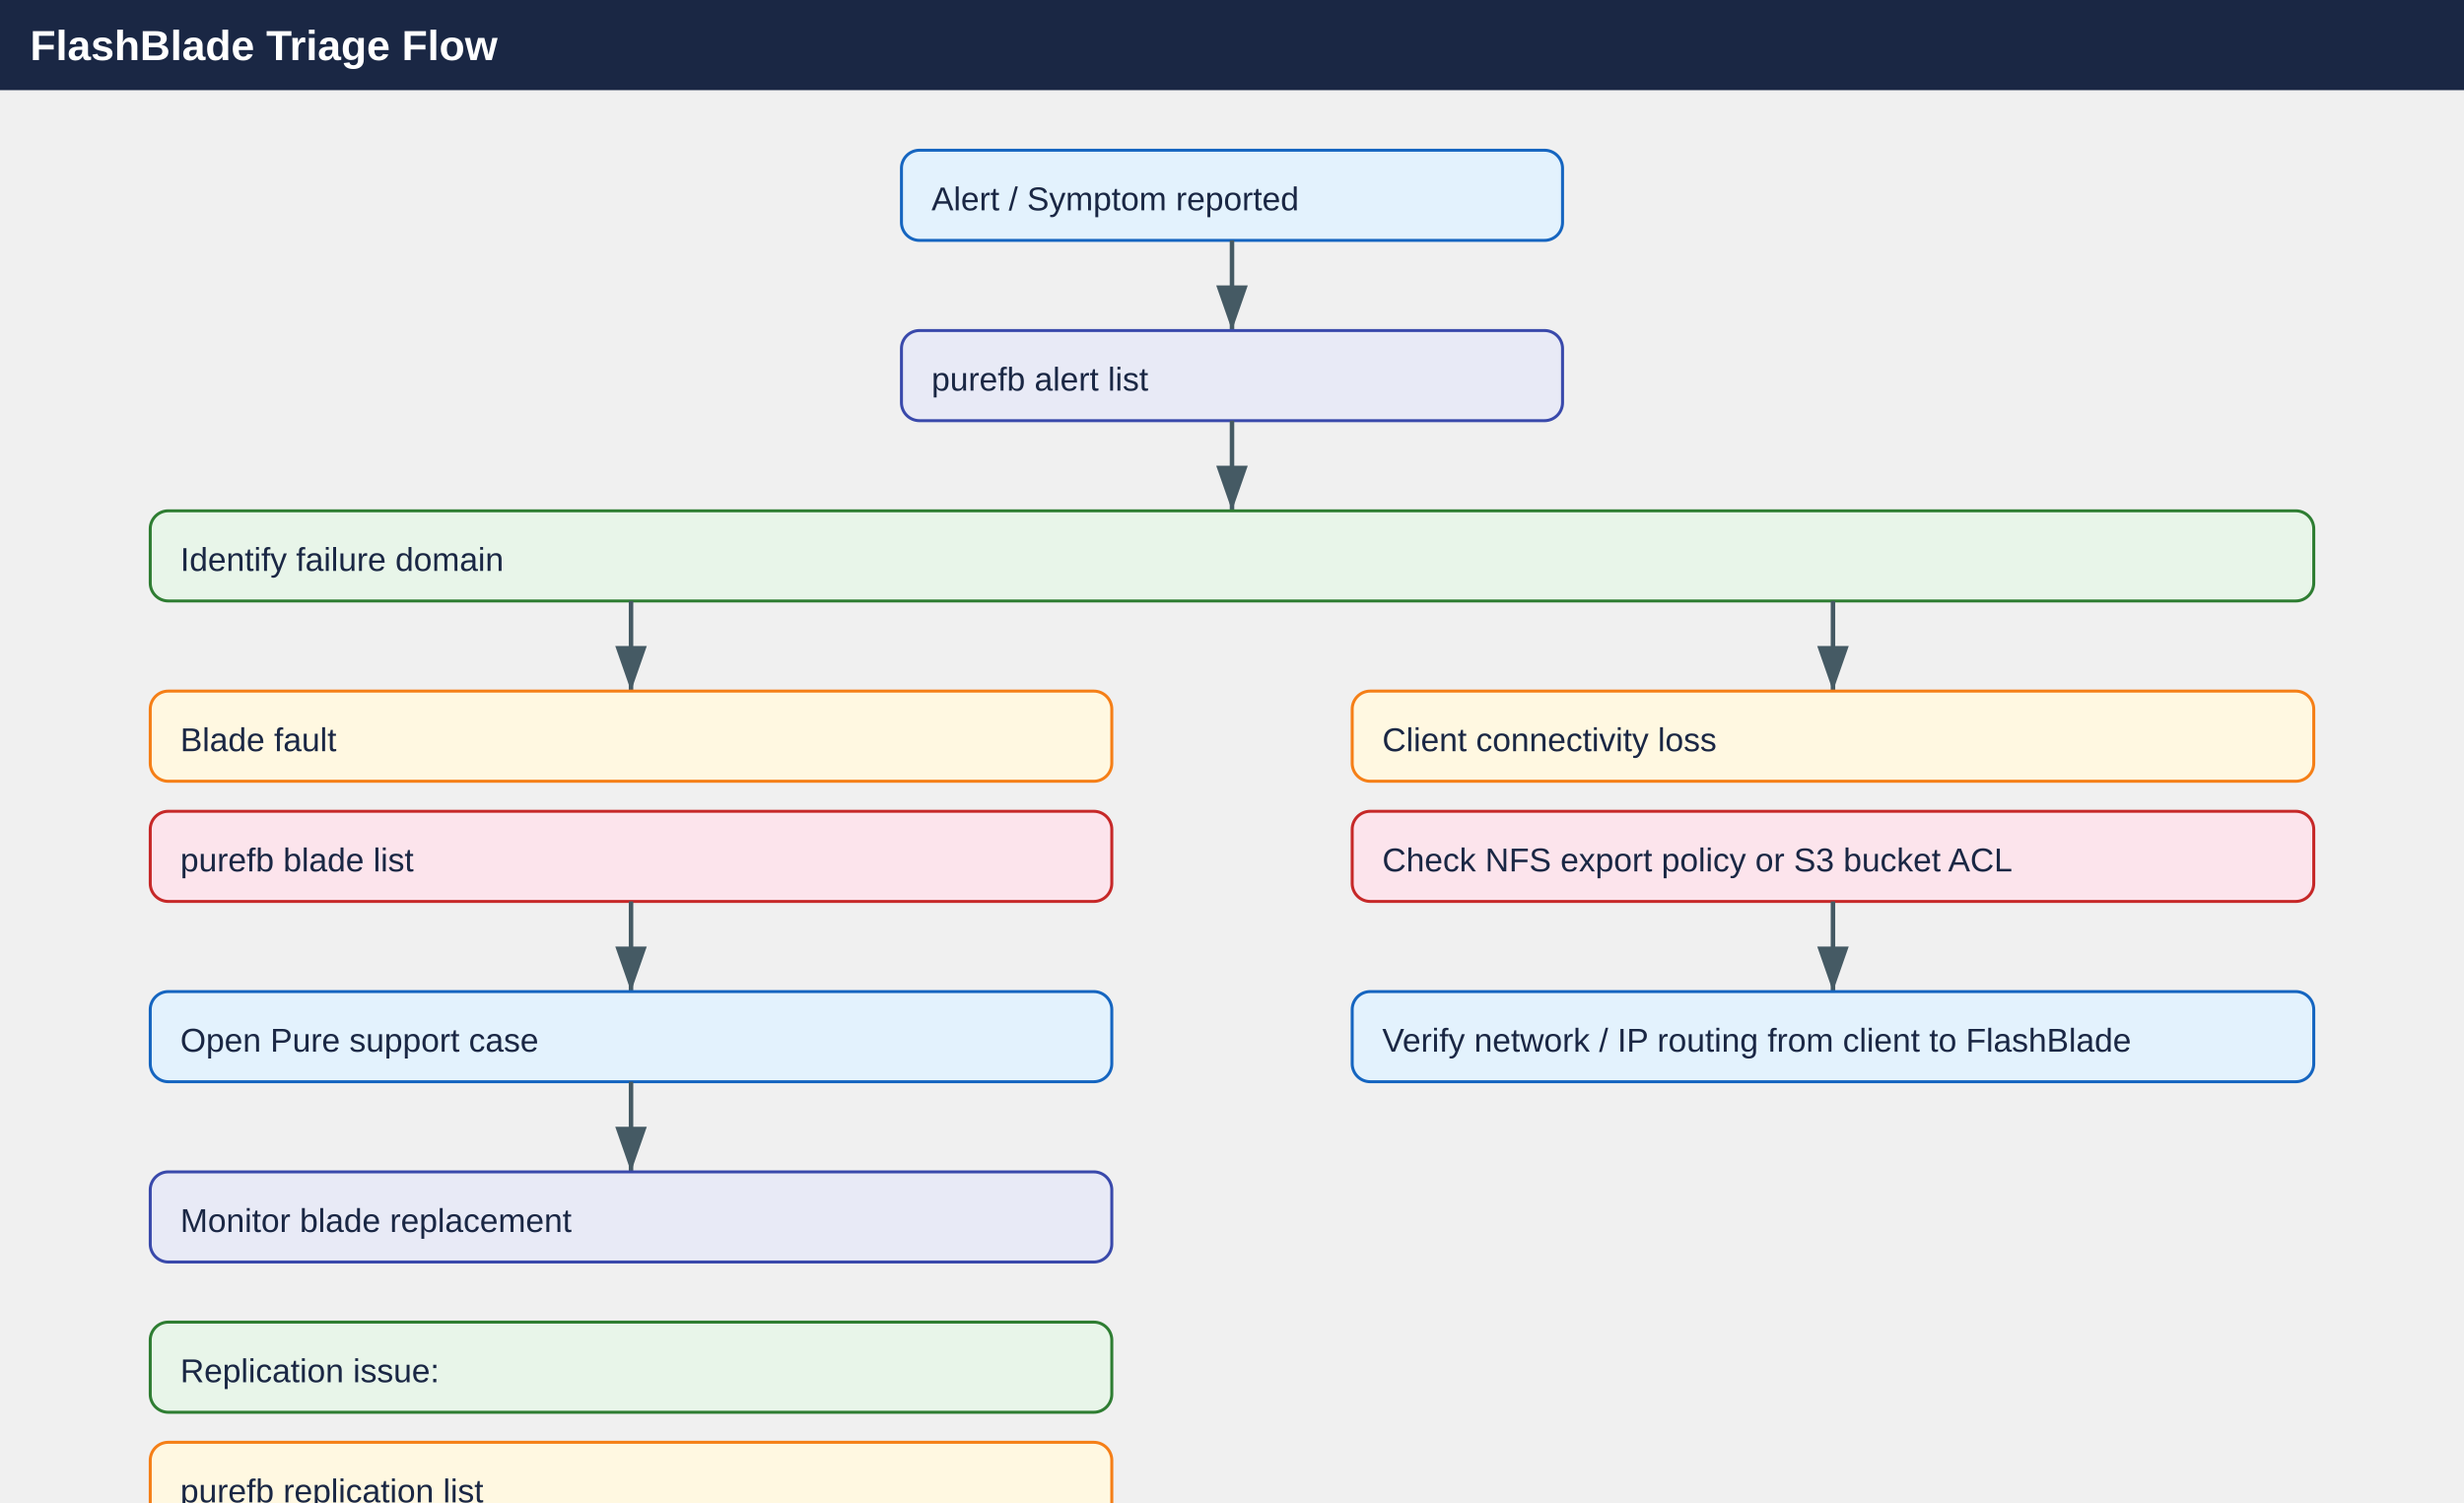
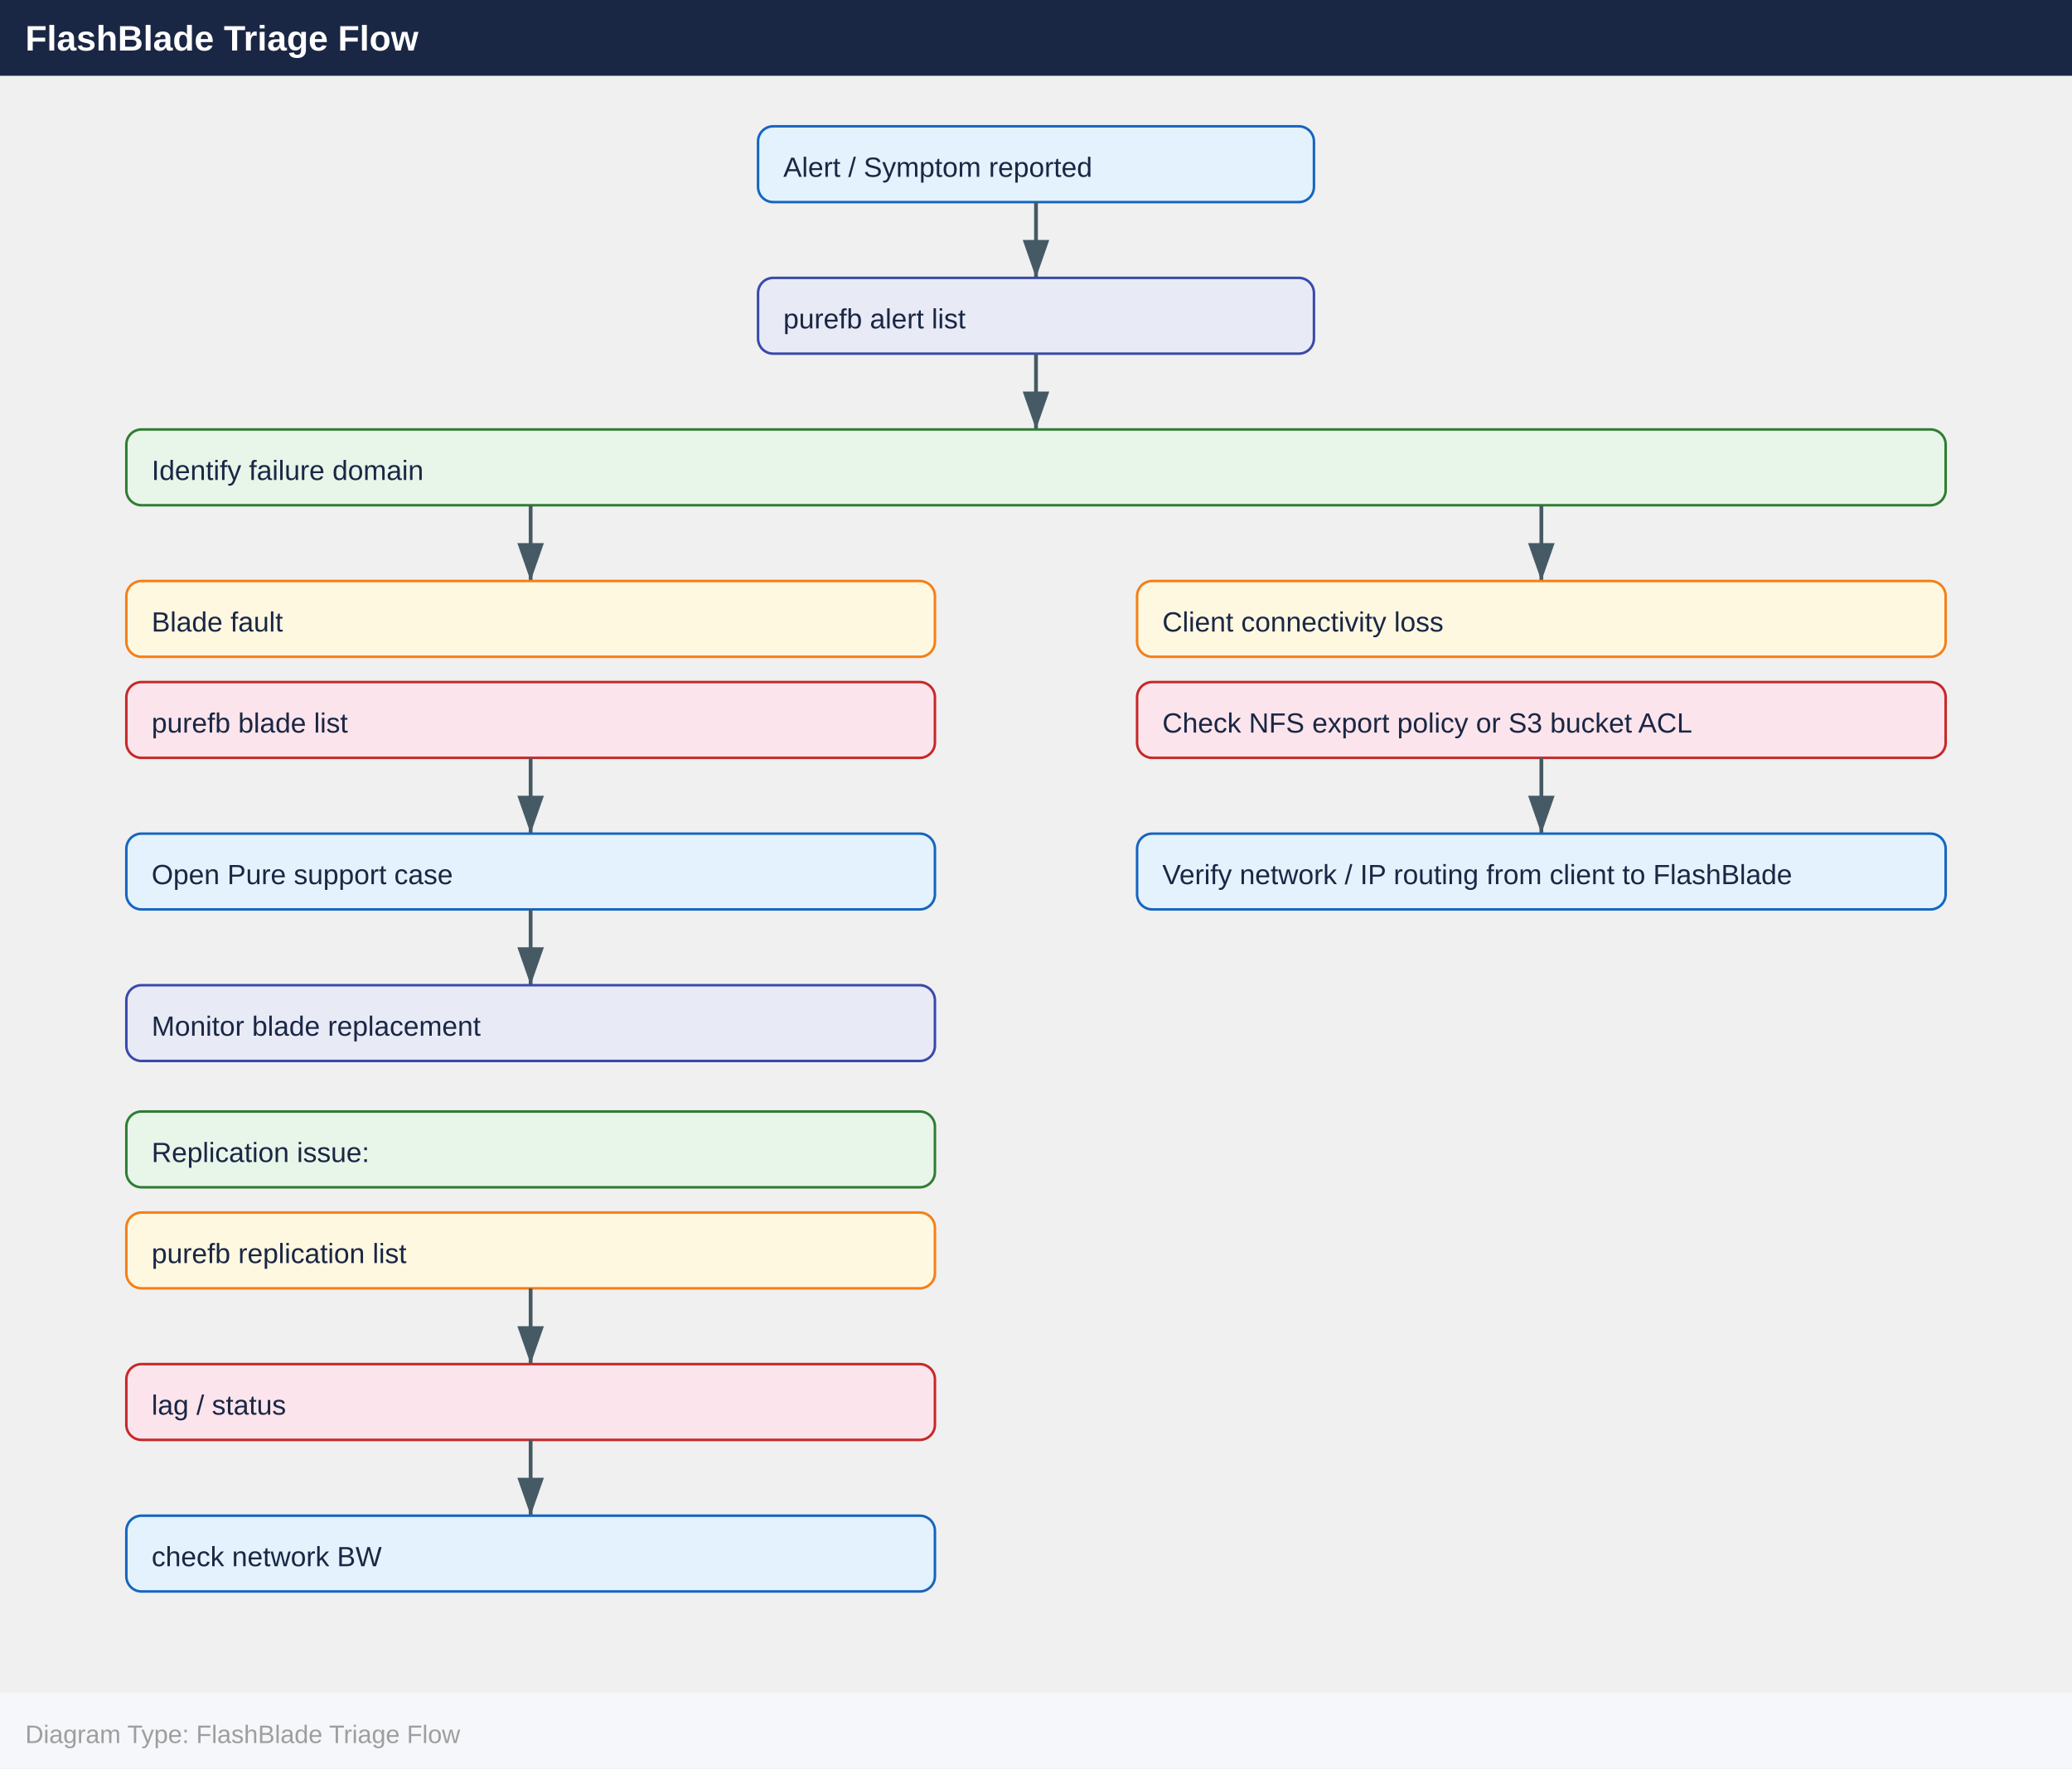
- <svg xmlns="http://www.w3.org/2000/svg" width="820" height="500" viewBox="0 0 820 500">
+ <svg xmlns="http://www.w3.org/2000/svg" width="820" height="700" viewBox="0 0 820 700">
  <defs>
    <marker id="arrowhead" markerWidth="10" markerHeight="7" refX="10" refY="3.5" orient="auto">
      <polygon points="0 0, 10 3.5, 0 7" fill="#455a64" />
    </marker>
  </defs>
  <rect x="0" y="0" width="820" height="30" fill="#1a2744" />
  <text x="10" y="20" font-family="Arial,Helvetica,sans-serif" font-size="14" font-weight="bold" fill="#ffffff">FlashBlade Triage Flow</text>
  <rect x="300" y="50" width="220" height="30" rx="6" fill="#e3f2fd" stroke="#1565c0" />
  <text x="310" y="70" font-family="Arial,Helvetica,sans-serif" font-size="11" fill="#1a2744">Alert / Symptom reported</text>
  <line x1="410" y1="80" x2="410" y2="110" stroke="#455a64" stroke-width="1.5" marker-end="url(#arrowhead)" />
  <rect x="300" y="110" width="220" height="30" rx="6" fill="#e8eaf6" stroke="#3949ab" />
  <text x="310" y="130" font-family="Arial,Helvetica,sans-serif" font-size="11" fill="#1a2744">purefb alert list</text>
  <line x1="410" y1="140" x2="410" y2="170" stroke="#455a64" stroke-width="1.5" marker-end="url(#arrowhead)" />
  <rect x="50" y="170" width="720" height="30" rx="6" fill="#e8f5e9" stroke="#2e7d32" />
  <text x="60" y="190" font-family="Arial,Helvetica,sans-serif" font-size="11" fill="#1a2744">Identify failure domain</text>
  <line x1="210" y1="200" x2="210" y2="230" stroke="#455a64" stroke-width="1.5" marker-end="url(#arrowhead)" />
  <line x1="610" y1="200" x2="610" y2="230" stroke="#455a64" stroke-width="1.5" marker-end="url(#arrowhead)" />
  <rect x="50" y="230" width="320" height="30" rx="6" fill="#fff8e1" stroke="#f57f17" />
  <text x="60" y="250" font-family="Arial,Helvetica,sans-serif" font-size="11" fill="#1a2744">Blade fault</text>
  <rect x="450" y="230" width="320" height="30" rx="6" fill="#fff8e1" stroke="#f57f17" />
  <text x="460" y="250" font-family="Arial,Helvetica,sans-serif" font-size="11" fill="#1a2744">Client connectivity loss</text>
  <rect x="50" y="270" width="320" height="30" rx="6" fill="#fce4ec" stroke="#c62828" />
  <text x="60" y="290" font-family="Arial,Helvetica,sans-serif" font-size="11" fill="#1a2744">purefb blade list</text>
  <rect x="450" y="270" width="320" height="30" rx="6" fill="#fce4ec" stroke="#c62828" />
  <text x="460" y="290" font-family="Arial,Helvetica,sans-serif" font-size="11" fill="#1a2744">Check NFS export policy or S3 bucket ACL</text>
  <line x1="210" y1="300" x2="210" y2="330" stroke="#455a64" stroke-width="1.5" marker-end="url(#arrowhead)" />
  <line x1="610" y1="300" x2="610" y2="330" stroke="#455a64" stroke-width="1.5" marker-end="url(#arrowhead)" />
  <rect x="50" y="330" width="320" height="30" rx="6" fill="#e3f2fd" stroke="#1565c0" />
  <text x="60" y="350" font-family="Arial,Helvetica,sans-serif" font-size="11" fill="#1a2744">Open Pure support case</text>
  <rect x="450" y="330" width="320" height="30" rx="6" fill="#e3f2fd" stroke="#1565c0" />
  <text x="460" y="350" font-family="Arial,Helvetica,sans-serif" font-size="11" fill="#1a2744">Verify network / IP routing from client to FlashBlade</text>
  <line x1="210" y1="360" x2="210" y2="390" stroke="#455a64" stroke-width="1.5" marker-end="url(#arrowhead)" />
  <rect x="50" y="390" width="320" height="30" rx="6" fill="#e8eaf6" stroke="#3949ab" />
  <text x="60" y="410" font-family="Arial,Helvetica,sans-serif" font-size="11" fill="#1a2744">Monitor blade replacement</text>
  <rect x="50" y="440" width="320" height="30" rx="6" fill="#e8f5e9" stroke="#2e7d32" />
  <text x="60" y="460" font-family="Arial,Helvetica,sans-serif" font-size="11" fill="#1a2744">Replication issue:</text>
  <rect x="50" y="480" width="320" height="30" rx="6" fill="#fff8e1" stroke="#f57f17" />
  <text x="60" y="500" font-family="Arial,Helvetica,sans-serif" font-size="11" fill="#1a2744">purefb replication list</text>
  <line x1="210" y1="510" x2="210" y2="540" stroke="#455a64" stroke-width="1.5" marker-end="url(#arrowhead)" />
  <rect x="50" y="540" width="320" height="30" rx="6" fill="#fce4ec" stroke="#c62828" />
  <text x="60" y="560" font-family="Arial,Helvetica,sans-serif" font-size="11" fill="#1a2744">lag / status</text>
  <line x1="210" y1="570" x2="210" y2="600" stroke="#455a64" stroke-width="1.5" marker-end="url(#arrowhead)" />
  <rect x="50" y="600" width="320" height="30" rx="6" fill="#e3f2fd" stroke="#1565c0" />
  <text x="60" y="620" font-family="Arial,Helvetica,sans-serif" font-size="11" fill="#1a2744">check network BW</text>
  <rect x="0" y="670" width="820" height="30" fill="#f5f7fa" />
  <text x="10" y="690" font-family="Arial,Helvetica,sans-serif" font-size="10" fill="#9e9e9e">Diagram Type: FlashBlade Triage Flow</text>
</svg>
